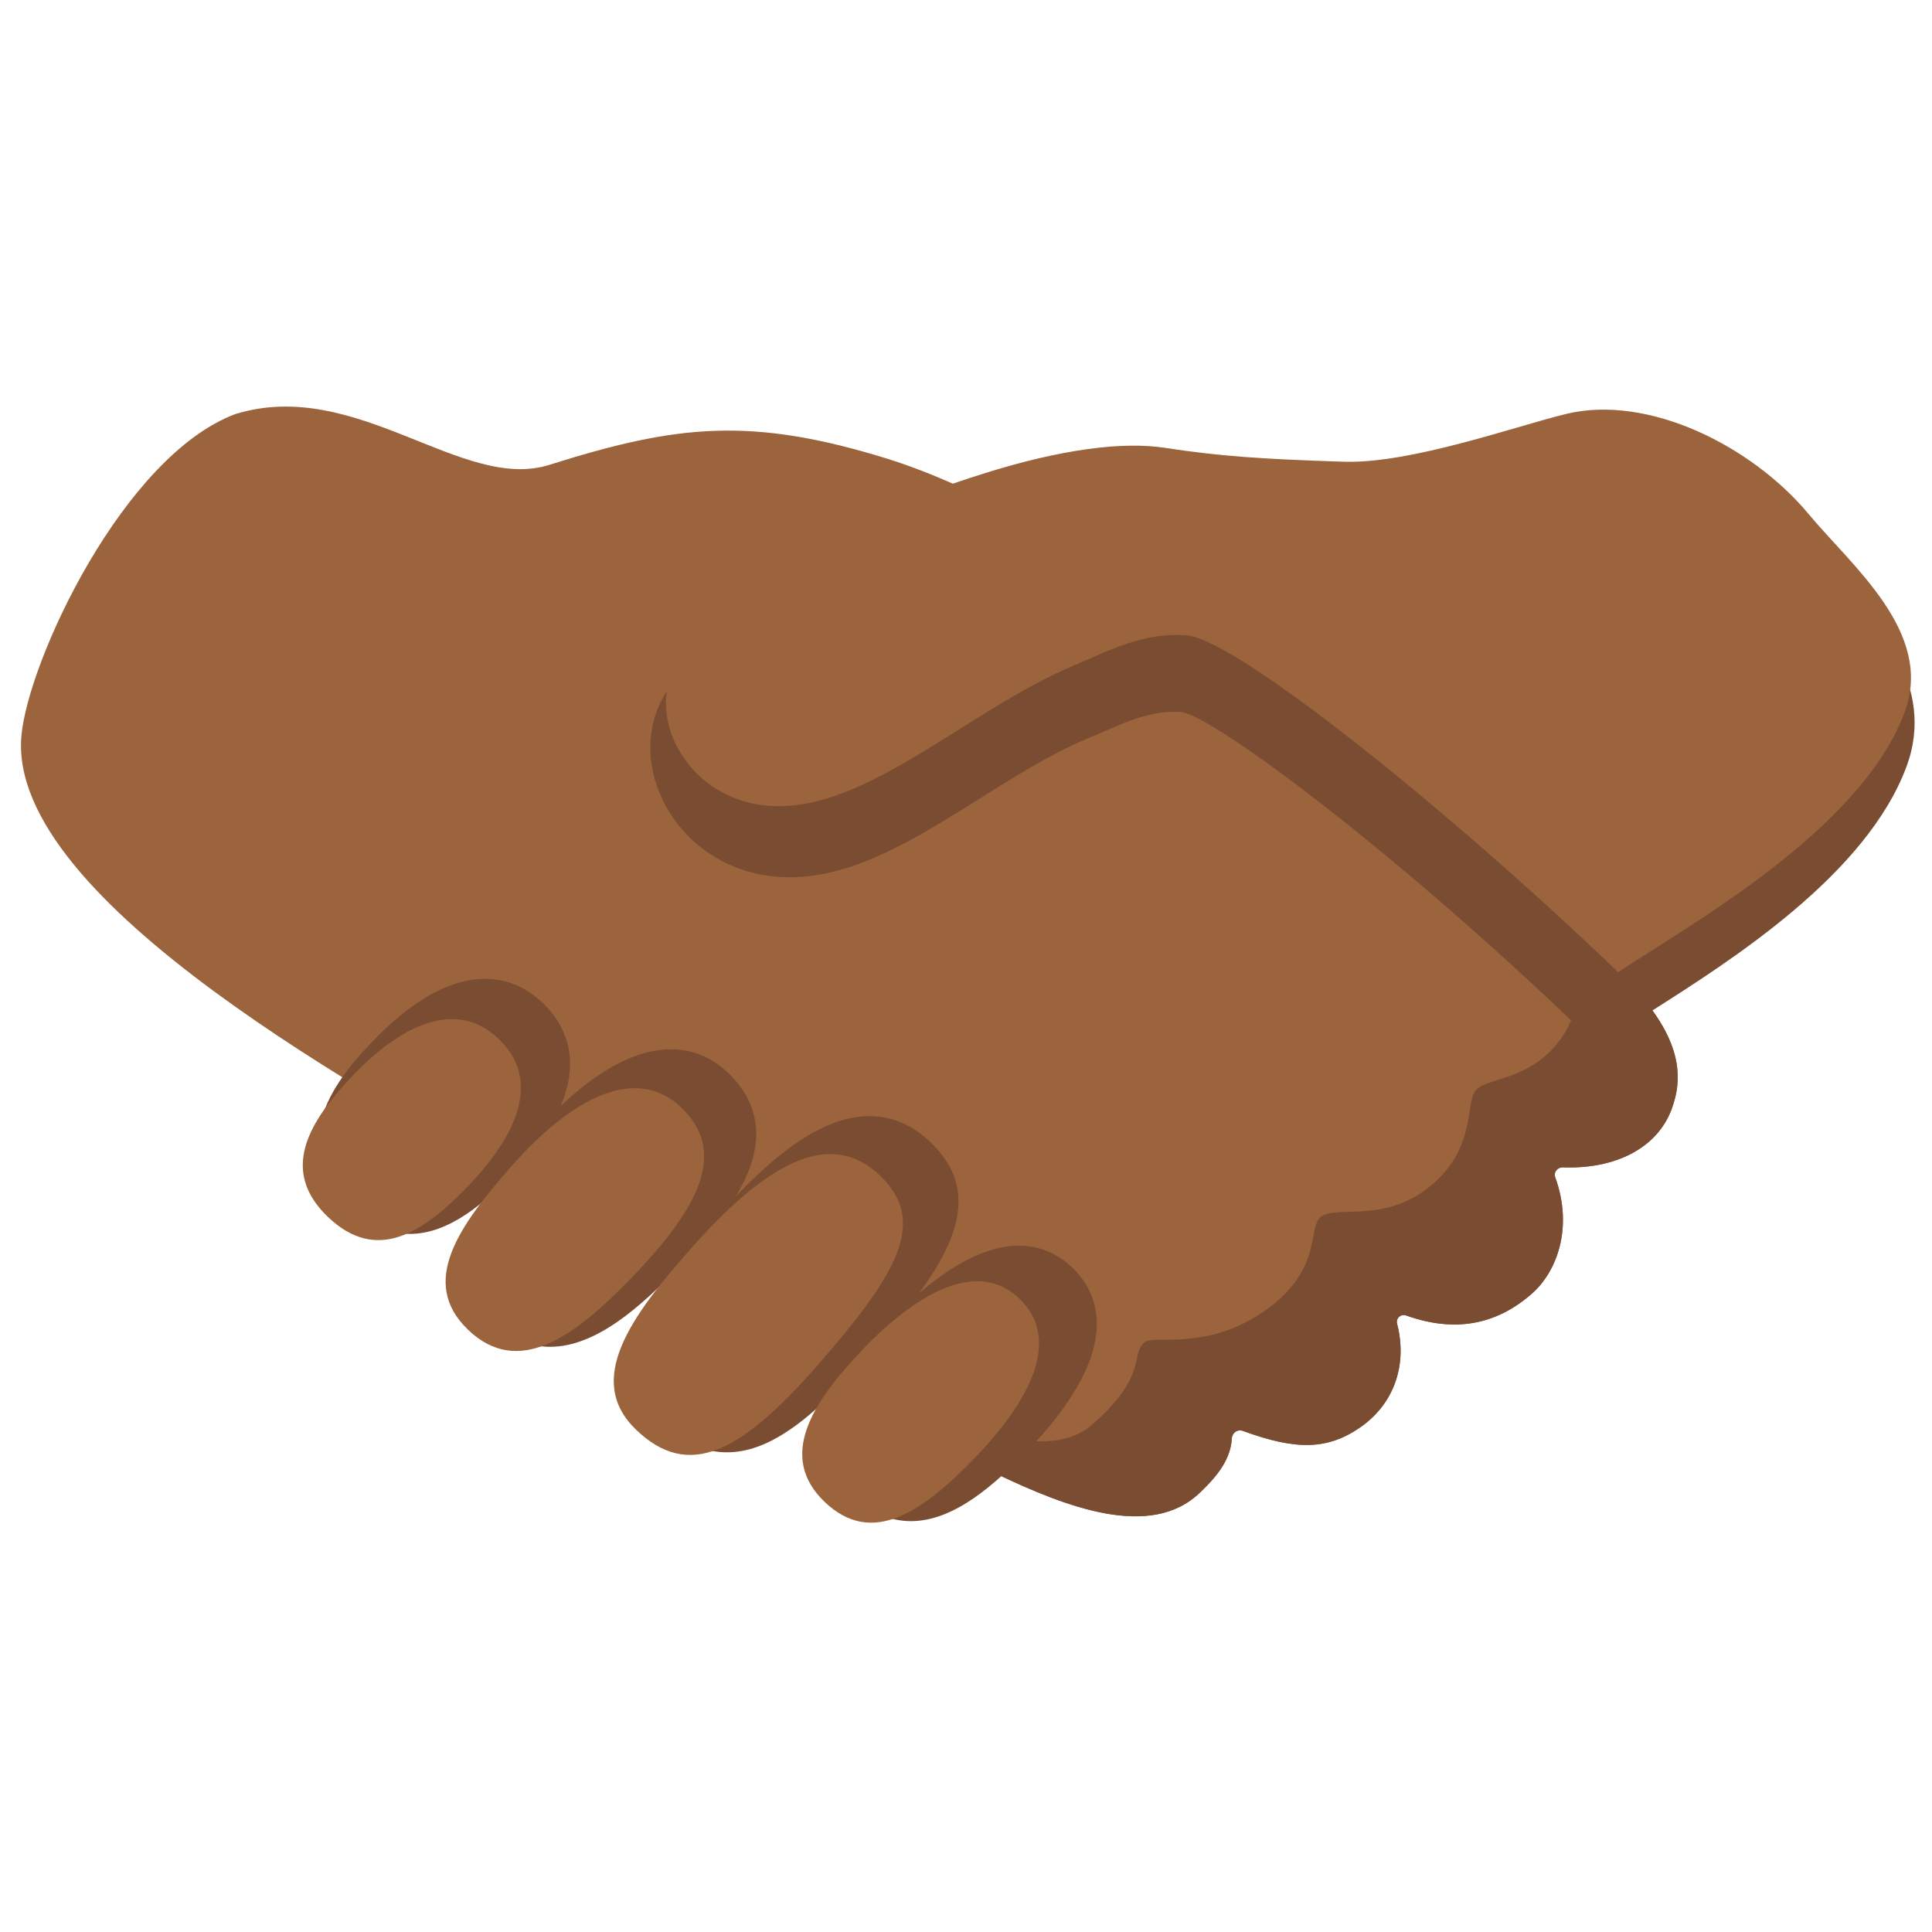
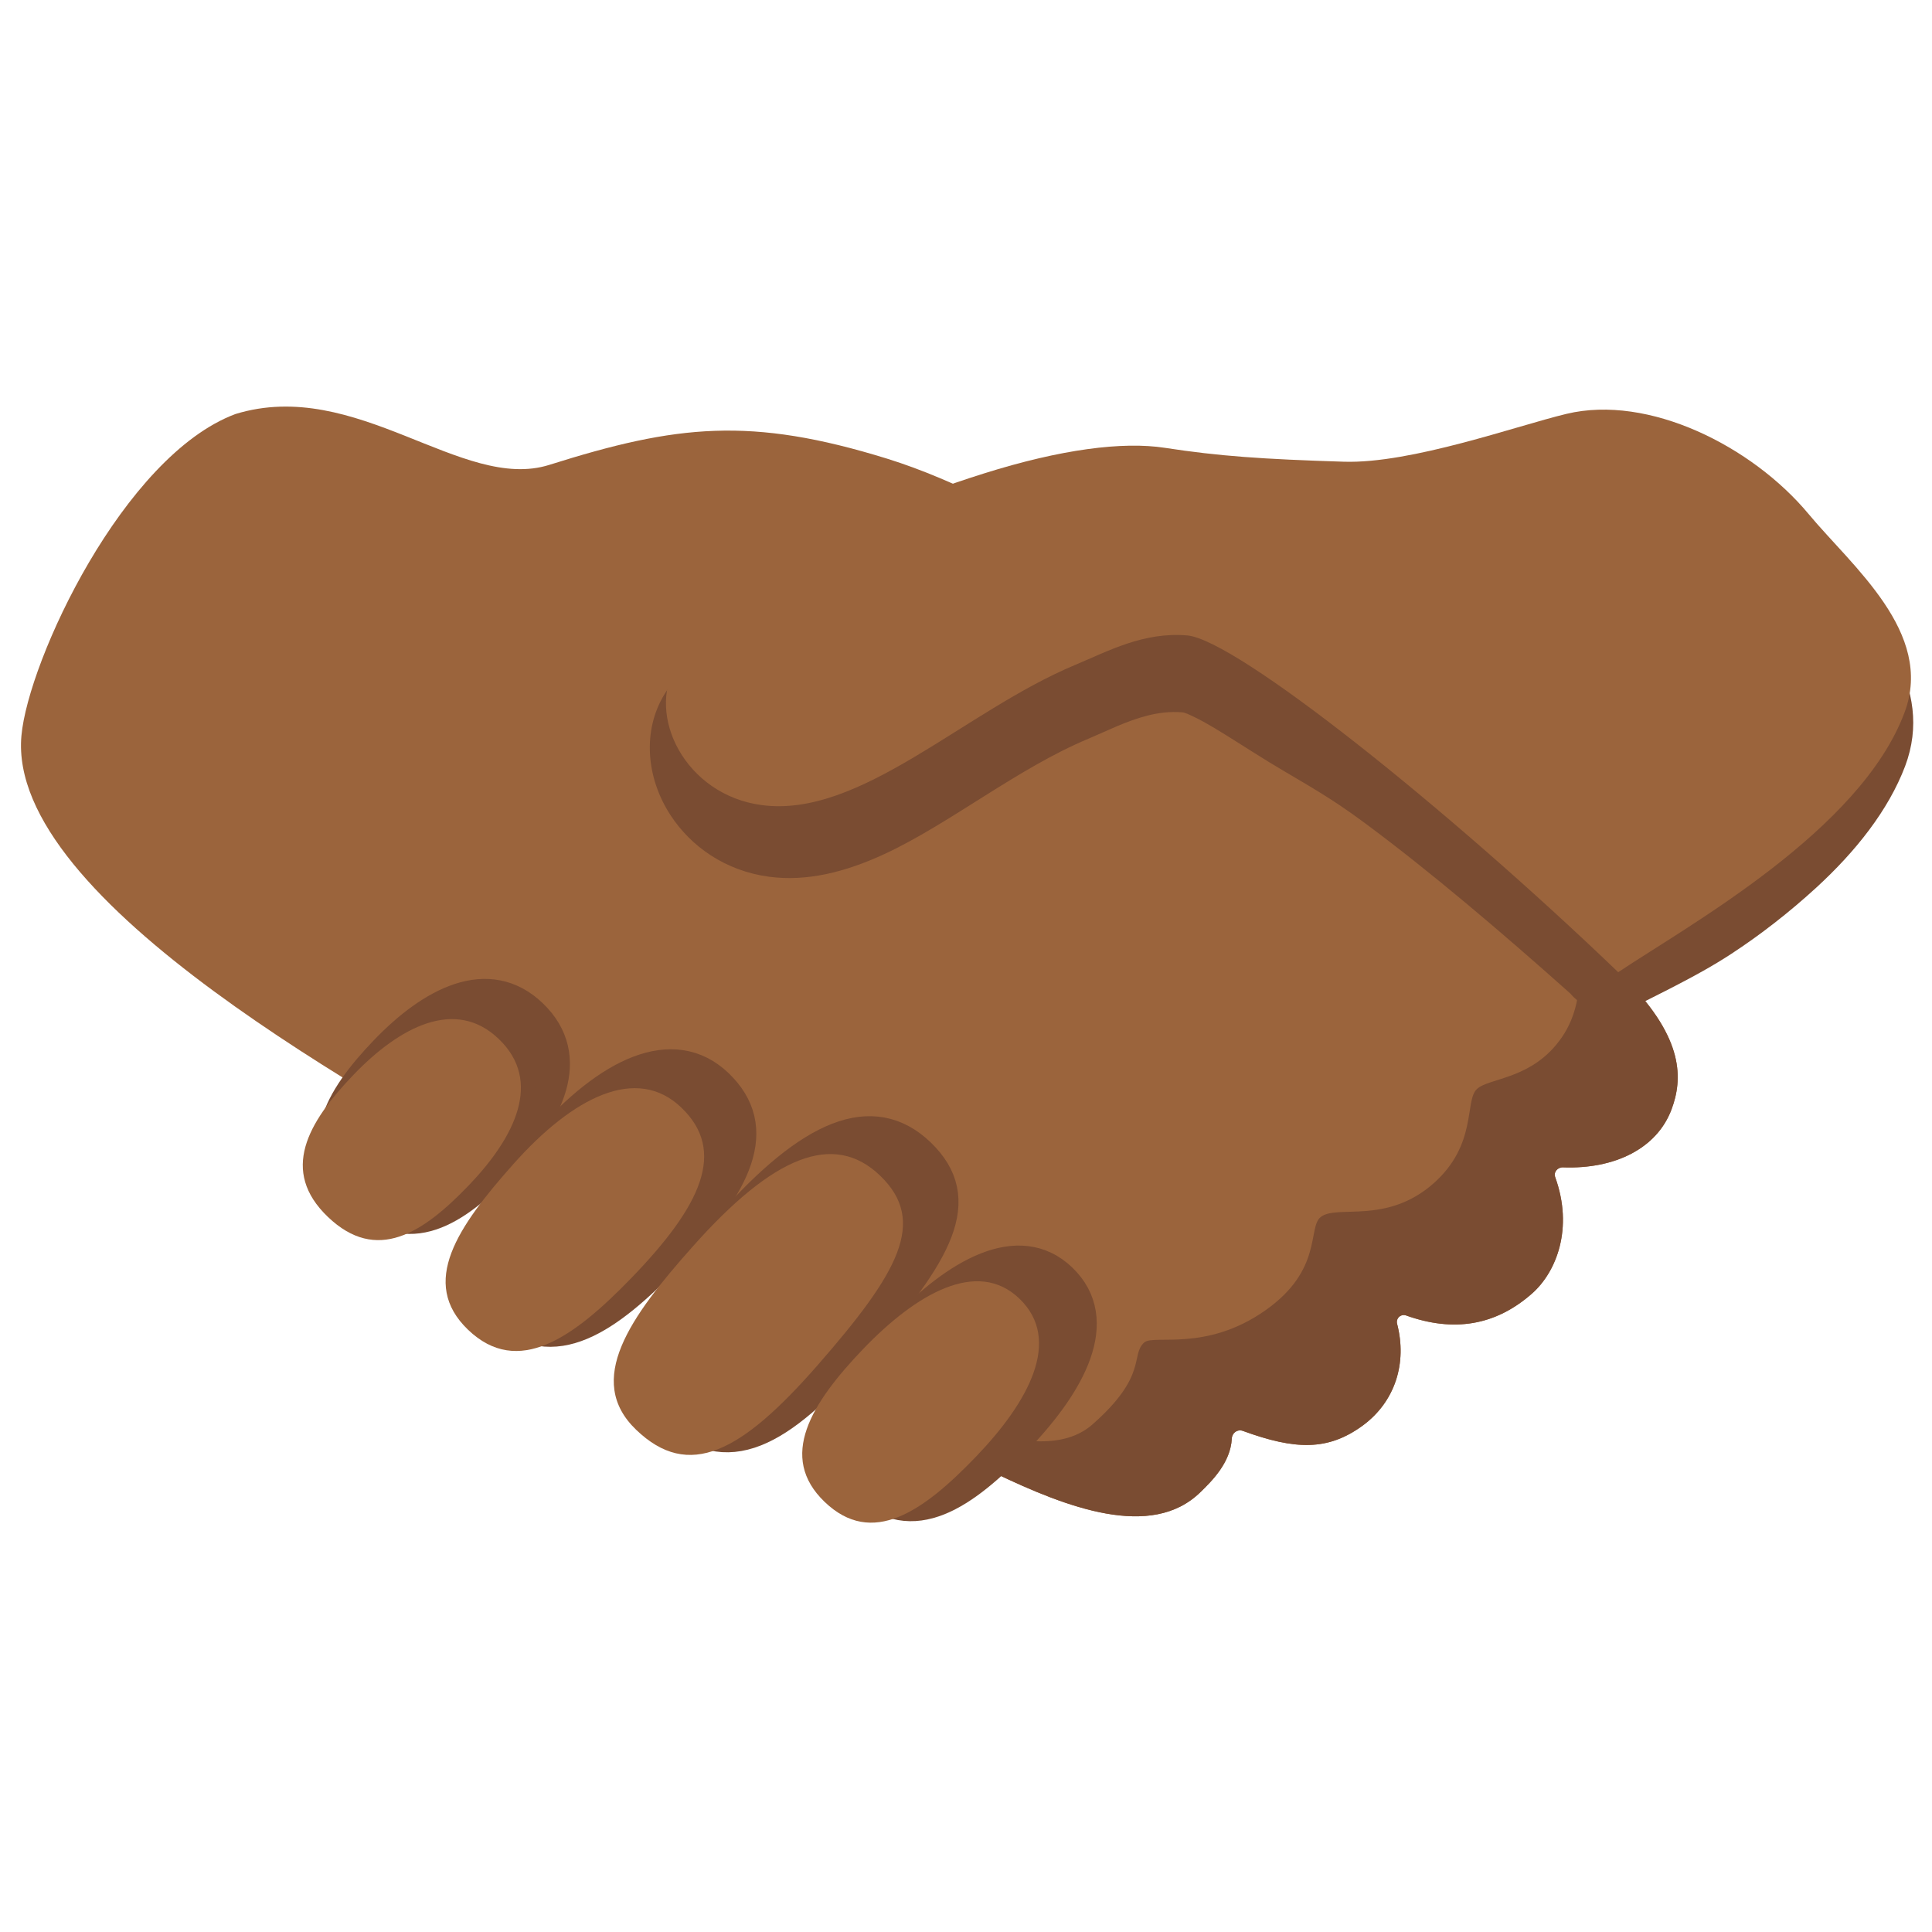
- <svg xmlns="http://www.w3.org/2000/svg" xmlns:xlink="http://www.w3.org/1999/xlink" width="128" height="128">
-   <defs>
-     <path id="a" d="M15.6 27.43c8.02-2.46 15.01 5.19 20.79 3.37 8.45-2.67 13.35-3.21 22.39-.41 9.11 2.83 19.74 10.65 27.47 16.06 6.81 4.77 15.65 12.53 21.53 18.51 3.81 3.88 3.71 6.55 2.96 8.55-.97 2.58-3.76 3.96-7.19 3.83-.36-.01-.64.32-.51.66 1.21 3.37.09 6.26-1.54 7.7-2.42 2.13-5.19 2.58-8.35 1.45a.457.457 0 0 0-.59.55c.68 2.61-.13 5.17-2.28 6.75-2.3 1.68-4.46 1.62-7.94.35-.36-.13-.71.13-.73.51-.08 1.6-1.34 2.83-2.08 3.55-3.25 3.18-8.87 1.01-13.57-1.24-9.23-4.41-21.6-13.7-30.47-18.78C25.08 72.88.42 59.73 1.42 48.74c.45-4.98 6.76-18.54 14.18-21.31z" />
-   </defs>
-   <use xlink:href="#a" overflow="visible" fill="#9b643c" />
-   <clipPath id="b">
-     <use xlink:href="#a" overflow="visible" />
+ <svg xmlns="http://www.w3.org/2000/svg" width="128px" height="128px" version="1.1" xml:space="preserve" style="fill-rule:evenodd;clip-rule:evenodd;stroke-miterlimit:10;">
+   <path id="a" d="M15.6,27.43C23.62,24.97 30.61,32.62 36.39,30.8C44.84,28.13 49.74,27.59 58.78,30.39C67.89,33.22 78.52,41.04 86.25,46.45C93.06,51.22 101.9,58.98 107.78,64.96C111.59,68.84 111.49,71.51 110.74,73.51C109.77,76.09 106.98,77.47 103.55,77.34C103.19,77.33 102.91,77.66 103.04,78C104.25,81.37 103.13,84.26 101.5,85.7C99.08,87.83 96.31,88.28 93.15,87.15C93.102,87.134 93.052,87.125 93.002,87.125C92.751,87.125 92.545,87.332 92.545,87.582C92.545,87.622 92.55,87.662 92.56,87.7C93.24,90.31 92.43,92.87 90.28,94.45C87.98,96.13 85.82,96.07 82.34,94.8C81.98,94.67 81.63,94.93 81.61,95.31C81.53,96.91 80.27,98.14 79.53,98.86C76.28,102.04 70.66,99.87 65.96,97.62C56.73,93.21 44.36,83.92 35.49,78.84C25.08,72.88 0.42,59.73 1.42,48.74C1.87,43.76 8.18,30.2 15.6,27.43Z" style="fill:#9b643c;fill-rule:nonzero;" />
+   <clipPath id="_clip1">
+     <path d="M15.6,27.43C23.62,24.97 30.61,32.62 36.39,30.8C44.84,28.13 49.74,27.59 58.78,30.39C67.89,33.22 78.52,41.04 86.25,46.45C93.06,51.22 101.9,58.98 107.78,64.96C111.59,68.84 111.49,71.51 110.74,73.51C109.77,76.09 106.98,77.47 103.55,77.34C103.19,77.33 102.91,77.66 103.04,78C104.25,81.37 103.13,84.26 101.5,85.7C99.08,87.83 96.31,88.28 93.15,87.15C93.102,87.134 93.052,87.125 93.002,87.125C92.751,87.125 92.545,87.332 92.545,87.582C92.545,87.622 92.55,87.662 92.56,87.7C93.24,90.31 92.43,92.87 90.28,94.45C87.98,96.13 85.82,96.07 82.34,94.8C81.98,94.67 81.63,94.93 81.61,95.31C81.53,96.91 80.27,98.14 79.53,98.86C76.28,102.04 70.66,99.87 65.96,97.62C56.73,93.21 44.36,83.92 35.49,78.84C25.08,72.88 0.42,59.73 1.42,48.74C1.87,43.76 8.18,30.2 15.6,27.43Z" />
  </clipPath>
-   <g clip-path="url(#b)">
-     <path d="M103.12 60.29c1.62 1.83 2.19 5.74.38 8.4-1.96 2.88-4.88 2.69-5.67 3.48-.8.8.04 3.65-2.83 6.21-3.14 2.79-6.42 1.4-7.5 2.25-.88.69.16 3.49-3.66 6.18-3.94 2.78-7.41 1.58-8.03 2.13-.94.84.28 2.17-3.44 5.44-3.73 3.27-11.94-1.64-14.12-2.44-.61-.22-2.31.75-2.15 1.38.08.31 16.09 10.4 21.73 10.52 5.92.12 12.01-.47 17.31-3.13 2.02-1.01 3.88-2.3 5.67-3.67 4.5-3.45 8.67-7.59 10.89-12.81 1.61-3.77 2.11-7.92 2.33-12.02.18-3.31-.03-7.11-2.61-9.19-2.07-1.67-5.84-2.85-8.3-2.73z" fill="#7a4c32" />
+   <g clip-path="url(#_clip1)">
+     <path d="M103.12,60.29C104.74,62.12 105.31,66.03 103.5,68.69C101.54,71.57 98.62,71.38 97.83,72.17C97.03,72.97 97.87,75.82 95,78.38C91.86,81.17 88.58,79.78 87.5,80.63C86.62,81.32 87.66,84.12 83.84,86.81C79.9,89.59 76.43,88.39 75.81,88.94C74.87,89.78 76.09,91.11 72.37,94.38C68.64,97.65 60.43,92.74 58.25,91.94C57.64,91.72 55.94,92.69 56.1,93.32C56.18,93.63 72.19,103.72 77.83,103.84C83.75,103.96 89.84,103.37 95.14,100.71C97.16,99.7 99.02,98.41 100.81,97.04C105.31,93.59 109.48,89.45 111.7,84.23C113.31,80.46 113.81,76.31 114.03,72.21C114.21,68.9 114,65.1 111.42,63.02C109.35,61.35 105.58,60.17 103.12,60.29Z" style="fill:#7a4c32;fill-rule:nonzero;" />
  </g>
-   <defs>
-     <path id="c" d="M106.08 66.74c4.54-3.03 15.53-9.08 18.35-16.65 1.9-5.1-3.37-9.33-6.16-12.69-3.61-4.33-10.23-7.67-15.5-6.4-3.15.76-9.94 3.2-14.24 3.07-5.24-.17-8.02-.36-11.47-.89-2.7-.41-6.65.09-11.6 1.65-4.99 1.57-9.01 3.38-14.03 6.64-1.98 1.29-4.37 3.46-5.67 5.6-1.97 3.24.57 8.34 5.47 8.99 6.32.84 12.97-6.02 20.1-8.99 2.11-.88 4.36-2.12 7.17-1.88 3.14.28 16.56 10.98 27.58 21.55z" />
-   </defs>
-   <defs>
-     <path id="d" d="M105.86 69.29l-1.16-1.11c-12.68-12.15-24.29-20.68-26.4-21-.17-.01-.35-.02-.53-.02-1.65 0-3.13.65-4.69 1.33-.33.15-.66.29-.99.42-2.4 1-4.84 2.53-7.2 4.01-4.26 2.67-8.29 5.2-12.58 5.2-.46 0-.91-.03-1.35-.09-3.11-.41-5.75-2.31-7.07-5.06-1.12-2.34-1.07-4.94.15-6.95 1.59-2.62 4.38-5 6.29-6.24 4.89-3.18 9.1-5.17 14.52-6.88 5.12-1.61 9.4-2.19 12.51-1.71 3.21.49 5.83.7 11.23.87h.29c2.91 0 7.2-1.25 10.34-2.16 1.2-.35 2.24-.65 3.08-.85.9-.22 1.86-.33 2.85-.33 5.08 0 10.98 2.97 14.66 7.4.46.56 1 1.14 1.56 1.75 2.93 3.19 6.94 7.55 4.94 12.92-2.66 7.16-11.61 12.84-16.95 16.23-.82.52-1.55.98-2.16 1.39l-1.34.88zM77.77 43.16c.29 0 .59.01.89.04 4.55.4 19.86 13.65 27.66 21 .28-.18.58-.37.89-.57 4.92-3.12 13.15-8.34 15.34-14.24 1.06-2.85-1.05-5.45-4.14-8.82-.6-.66-1.18-1.29-1.68-1.89-2.92-3.51-7.68-5.96-11.58-5.96-.67 0-1.32.07-1.92.22-.75.18-1.75.47-2.9.81-3.5 1.02-8.37 2.44-11.88 2.31-5.58-.18-8.32-.39-11.71-.91-2.44-.37-6.26.18-10.7 1.58-5.12 1.61-8.91 3.4-13.54 6.41-1.68 1.09-3.89 3.05-5.05 4.96-.52.85-.5 2.03.04 3.15.73 1.53 2.22 2.59 3.99 2.82.27.04.54.05.82.05 3.14 0 6.69-2.23 10.45-4.59 2.5-1.57 5.08-3.19 7.79-4.31.3-.13.61-.26.92-.4 1.8-.77 3.82-1.66 6.31-1.66z" />
-   </defs>
-   <use xlink:href="#c" overflow="visible" fill="#7a4c32" />
-   <use xlink:href="#d" overflow="visible" fill="#7a4c32" />
-   <clipPath id="e">
-     <use xlink:href="#c" overflow="visible" />
-   </clipPath>
-   <g fill="#7a4c32">
-     <path d="M67.19 85.74s-.04 4.74-.68 6.34c-.64 1.6-1.08 3.55-2.15 4.75l1.71.85c2.78-3.87 3.4-5.18 3.4-7.78-.01-2.85-2.28-4.16-2.28-4.16zM33.04 68.82s1.63 2.65.99 4.25c-.64 1.6-.98 3.23-2.05 4.43 0 0 .39-.42.9-.13.49.28.18.86.18.86l1.54-1.74c.91-1.15.97-2.96.55-4.55-.54-2.06-2.11-3.12-2.11-3.12zM44.82 73.09s.37 4.84-.26 6.44c-.64 1.6-.98 3.23-2.05 4.43 0 0 .62-.32 1.12-.04.49.28.22 1.06.22 1.06l2.22-2.6c.91-1.15 1.27-3.28 1.1-5.17-.24-2.66-2.35-4.12-2.35-4.12zM58.31 77.89s-2.15 7.24-2.79 8.84c-.64 1.6-.94 3.27-2.01 4.47 0 0 .6-.38 1.1-.1.49.28.21 1.08.21 1.08l2.7-3.14c.91-1.15 2.83-4.14 2.82-7.16-.02-2.85-2.03-3.99-2.03-3.99z" />
+   <path id="c" d="M106.08,66.74C110.62,63.71 121.61,57.66 124.43,50.09C126.33,44.99 121.06,40.76 118.27,37.4C114.66,33.07 108.04,29.73 102.77,31C99.62,31.76 92.83,34.2 88.53,34.07C83.29,33.9 80.51,33.71 77.06,33.18C74.36,32.77 70.41,33.27 65.46,34.83C60.47,36.4 56.45,38.21 51.43,41.47C49.45,42.76 47.06,44.93 45.76,47.07C43.79,50.31 46.33,55.41 51.23,56.06C57.55,56.9 64.2,50.04 71.33,47.07C73.44,46.19 75.69,44.95 78.5,45.19C81.64,45.47 95.06,56.17 106.08,66.74Z" style="fill:#7a4c32;fill-rule:nonzero;" />
+   <path id="c1" d="M104.043,65.828C104.576,66.471 105.32,66.812 106.093,66.973C106.914,67.144 107.759,66.955 108.551,66.556C109.812,65.914 111.301,65.191 112.867,64.307C113.469,63.968 114.075,63.606 114.678,63.212C116.625,61.942 118.558,60.433 120.318,58.821C122.95,56.411 125.117,53.672 126.221,50.757C127.202,48.146 126.75,45.706 125.571,43.448C124.137,40.7 121.508,38.251 119.775,36.151C119.774,36.15 119.773,36.149 119.772,36.148C117.83,33.807 115.094,31.723 112.123,30.373C108.894,28.906 105.394,28.324 102.303,29.062C102.303,29.062 102.303,29.062 102.303,29.062C100.38,29.523 97.099,30.606 93.859,31.349C91.979,31.78 90.115,32.103 88.593,32.055C85.772,31.96 83.675,31.861 81.798,31.704C80.266,31.576 78.884,31.409 77.368,31.175C77.367,31.174 77.366,31.174 77.365,31.174C75.918,30.953 74.15,30.952 72.092,31.215C69.988,31.485 67.561,32.034 64.848,32.888C62.166,33.731 59.754,34.643 57.327,35.795C55.08,36.862 52.819,38.136 50.319,39.759C50.318,39.759 50.317,39.76 50.316,39.761C49.218,40.476 48.004,41.436 46.888,42.516C45.764,43.604 44.742,44.813 44.015,46.009C42.566,48.391 42.787,51.513 44.437,54.029C45.776,56.07 48.039,57.699 50.961,58.087C53.447,58.417 55.988,57.787 58.568,56.596C62.902,54.594 67.398,50.91 72.11,48.942C72.11,48.942 72.11,48.942 72.111,48.942C73.333,48.429 74.601,47.772 76.019,47.411C76.737,47.228 77.499,47.126 78.325,47.194C78.526,47.212 78.789,47.345 79.131,47.507C79.922,47.882 80.904,48.497 82.078,49.238C82.684,49.62 83.336,50.037 84.04,50.469C85.456,51.339 87.071,52.221 88.741,53.338C89.276,53.697 89.812,54.077 90.352,54.476C94.714,57.704 99.492,61.766 104.043,65.828L104.043,65.828ZM105.062,64.748C105.061,64.748 105.061,64.748 105.061,64.747C100.519,60.236 95.554,55.911 91.377,52.149C89.119,50.116 87.202,48.159 85.38,46.742C83.812,45.523 82.374,44.669 81.271,44.088C80.177,43.512 79.281,43.242 78.679,43.187C78.676,43.186 78.674,43.186 78.671,43.186C77.37,43.072 76.165,43.214 75.031,43.498C73.41,43.903 71.949,44.618 70.55,45.198C65.789,47.176 61.236,50.871 56.857,52.886C55.033,53.726 53.257,54.267 51.499,54.033C51.499,54.033 51.499,54.033 51.499,54.033C49.871,53.817 48.601,52.924 47.855,51.787C47.1,50.637 46.843,49.221 47.505,48.131C47.505,48.131 47.505,48.13 47.505,48.13C48.065,47.209 48.862,46.287 49.727,45.449C50.644,44.561 51.64,43.769 52.543,43.18C54.874,41.666 56.981,40.474 59.077,39.477C61.333,38.405 63.577,37.558 66.071,36.773C66.072,36.773 66.072,36.773 66.072,36.772C68.522,36 70.713,35.497 72.613,35.251C74.229,35.041 75.618,35.015 76.755,35.186C78.365,35.431 79.836,35.605 81.466,35.738C83.399,35.895 85.559,35.994 88.465,36.085C88.466,36.085 88.468,36.085 88.469,36.085C89.884,36.126 91.544,35.926 93.268,35.586C96.975,34.855 101.009,33.479 103.237,32.938C105.523,32.382 108.101,32.9 110.495,33.976C112.926,35.067 115.173,36.749 116.768,38.652C118.361,40.56 120.831,42.74 122.157,45.243C122.84,46.534 123.193,47.922 122.639,49.423C122.639,49.423 122.639,49.423 122.639,49.423C121.753,51.841 119.911,54.064 117.775,56.098C116.166,57.63 114.345,58.997 112.642,60.331C110.643,61.897 108.811,63.393 107.26,64.573C107.253,64.578 107.247,64.582 107.24,64.587C106.945,64.839 106.622,65.04 106.256,65.053C105.841,65.068 105.415,65.008 105.062,64.748Z" style="fill:#7a4c32;" />
+   <g>
+     <path d="M67.19,85.74C67.19,85.74 67.15,90.48 66.51,92.08C65.87,93.68 65.43,95.63 64.36,96.83L66.07,97.68C68.85,93.81 69.47,92.5 69.47,89.9C69.46,87.05 67.19,85.74 67.19,85.74ZM33.04,68.82C33.04,68.82 34.67,71.47 34.03,73.07C33.39,74.67 33.05,76.3 31.98,77.5C31.98,77.5 32.37,77.08 32.88,77.37C33.37,77.65 33.06,78.23 33.06,78.23L34.6,76.49C35.51,75.34 35.57,73.53 35.15,71.94C34.61,69.88 33.04,68.82 33.04,68.82ZM44.82,73.09C44.82,73.09 45.19,77.93 44.56,79.53C43.92,81.13 43.58,82.76 42.51,83.96C42.51,83.96 43.13,83.64 43.63,83.92C44.12,84.2 43.85,84.98 43.85,84.98L46.07,82.38C46.98,81.23 47.34,79.1 47.17,77.21C46.93,74.55 44.82,73.09 44.82,73.09ZM58.31,77.89C58.31,77.89 56.16,85.13 55.52,86.73C54.88,88.33 54.58,90 53.51,91.2C53.51,91.2 54.11,90.82 54.61,91.1C55.1,91.38 54.82,92.18 54.82,92.18L57.52,89.04C58.43,87.89 60.35,84.9 60.34,81.88C60.32,79.03 58.31,77.89 58.31,77.89Z" style="fill:#7a4c32;fill-rule:nonzero;" />
  </g>
  <g>
-     <defs>
-       <path id="f" d="M67.41 95.35c-3.53 3.68-6.99 6.11-10.19 3.03-3.15-3.02-.92-6.62 2.61-10.31s7.67-6.11 10.52-3.37c2.9 2.79.59 6.97-2.94 10.65z" />
-     </defs>
-     <defs>
-       <path id="g" d="M60.35 100.78c-1.38 0-2.66-.57-3.82-1.68-1.75-1.68-2.24-3.68-1.45-5.95.58-1.67 1.86-3.5 4.03-5.77 2.12-2.21 5.31-4.85 8.39-4.85 1.34 0 2.53.49 3.54 1.45 1.63 1.56 2.04 3.65 1.2 6.04-.65 1.83-2.03 3.86-4.1 6.02-2.26 2.35-4.94 4.74-7.79 4.74zm7.15-16.25c-1.86 0-4.33 1.51-6.95 4.24-1.96 2.05-3.1 3.65-3.59 5.04-.53 1.53-.24 2.72.95 3.85.79.75 1.58 1.12 2.44 1.12 2.11 0 4.49-2.21 6.33-4.13 1.85-1.93 3.12-3.76 3.66-5.3.59-1.66.37-2.91-.7-3.93-.61-.6-1.32-.89-2.14-.89z" />
-     </defs>
-     <use xlink:href="#f" overflow="visible" fill="#7a4c32" />
-     <use xlink:href="#g" overflow="visible" fill="#7a4c32" />
-     <clipPath id="h">
-       <use xlink:href="#f" overflow="visible" />
-     </clipPath>
+     <path id="d" d="M67.41,95.35C63.88,99.03 60.42,101.46 57.22,98.38C54.07,95.36 56.3,91.76 59.83,88.07C63.36,84.38 67.5,81.96 70.35,84.7C73.25,87.49 70.94,91.67 67.41,95.35Z" style="fill:#7a4c32;fill-rule:nonzero;" />
+     <path id="d1" d="M67.41,95.35C63.88,99.03 60.42,101.46 57.22,98.38C54.07,95.36 56.3,91.76 59.83,88.07C63.36,84.38 67.5,81.96 70.35,84.7C73.25,87.49 70.94,91.67 67.41,95.35Z" style="fill:#7a4c32;fill-rule:nonzero;stroke:#7a4c32;stroke-width:2px;" />
+     <path id="e" d="M56.73,89.2C51.6,95.07 48.07,96.92 44.53,93.53C41.05,90.19 44.11,85.94 48.35,81.16C53.73,75.11 57.81,73.39 60.96,76.4C64.17,79.49 62.19,82.95 56.73,89.2Z" style="fill:#7a4c32;fill-rule:nonzero;" />
+     <path id="e1" d="M56.73,89.2C51.6,95.07 48.07,96.92 44.53,93.53C41.05,90.19 44.11,85.94 48.35,81.16C53.73,75.11 57.81,73.39 60.96,76.4C64.17,79.49 62.19,82.95 56.73,89.2Z" style="fill:#7a4c32;fill-rule:nonzero;stroke:#7a4c32;stroke-width:2px;" />
    <g>
-       <defs>
-         <path id="i" d="M56.73 89.2c-5.13 5.87-8.66 7.72-12.2 4.33-3.48-3.34-.42-7.59 3.82-12.37 5.38-6.05 9.46-7.77 12.61-4.76 3.21 3.09 1.23 6.55-4.23 12.8z" />
-       </defs>
-       <defs>
-         <path id="j" d="M48.16 96.22c-1.53 0-2.94-.64-4.32-1.97-4.57-4.38.45-10.02 3.77-13.75 3.97-4.47 7.15-6.55 10-6.55 1.49 0 2.85.58 4.04 1.73 4.14 3.97.73 8.57-4.17 14.17-3.9 4.47-6.69 6.37-9.32 6.37zm9.45-20.26c-2.18 0-5.04 1.98-8.51 5.87-4.47 5.02-6.53 8.43-3.88 10.98.99.95 1.95 1.41 2.94 1.41 1.97 0 4.38-1.75 7.81-5.68 5.73-6.55 6.69-9.11 4.29-11.41-.82-.79-1.69-1.17-2.65-1.17z" />
-       </defs>
-       <use xlink:href="#i" overflow="visible" fill="#7a4c32" />
-       <use xlink:href="#j" overflow="visible" fill="#7a4c32" />
-       <clipPath id="k">
-         <use xlink:href="#i" overflow="visible" />
-       </clipPath>
+       <path id="f" d="M44.2,83.32C40.32,87.34 36.58,90.03 33.21,86.79C29.9,83.62 32.52,79.85 36.23,75.67C40.29,71.08 44.58,68.95 47.58,71.82C50.63,74.75 48.92,78.43 44.2,83.32Z" style="fill:#7a4c32;fill-rule:nonzero;stroke:#7a4c32;stroke-width:1px;stroke-linejoin:round;stroke-miterlimit:2;" />
+       <path id="f1" d="M44.2,83.32C40.32,87.34 36.58,90.03 33.21,86.79C29.9,83.62 32.52,79.85 36.23,75.67C40.29,71.08 44.58,68.95 47.58,71.82C50.63,74.75 48.92,78.43 44.2,83.32Z" style="fill:#7a4c32;fill-rule:nonzero;stroke:#7a4c32;stroke-width:2px;" />
    </g>
    <g>
-       <defs>
-         <path id="l" d="M44.2 83.32c-3.88 4.02-7.62 6.71-10.99 3.47-3.31-3.17-.69-6.94 3.02-11.12 4.06-4.59 8.35-6.72 11.35-3.85 3.05 2.93 1.34 6.61-3.38 11.5z" />
-       </defs>
-       <defs>
-         <path id="m" d="M36.45 89.23c-1.42 0-2.74-.58-3.93-1.71-4.39-4.21.21-9.4 2.96-12.51 3.18-3.59 6.28-5.49 8.96-5.49 1.44 0 2.73.53 3.82 1.58 1.19 1.14 1.81 2.46 1.84 3.91.05 2.46-1.55 5.24-5.19 9-2.48 2.58-5.44 5.22-8.46 5.22zm7.99-17.71c-2.06 0-4.71 1.71-7.47 4.81-4.54 5.13-5.32 7.58-3.07 9.74.81.78 1.64 1.16 2.54 1.16 2.29 0 4.96-2.46 7.04-4.6 3.19-3.3 4.66-5.71 4.63-7.57-.02-.91-.42-1.73-1.22-2.5-.73-.71-1.52-1.04-2.45-1.04z" />
-       </defs>
-       <use xlink:href="#l" overflow="visible" fill="#7a4c32" />
-       <use xlink:href="#m" overflow="visible" fill="#7a4c32" />
-       <clipPath id="n">
-         <use xlink:href="#l" overflow="visible" />
-       </clipPath>
-     </g>
-     <g>
-       <defs>
-         <path id="o" d="M33.25 77.06c-3.1 3.23-6.21 5.27-9.49 2.12-3.22-3.09-1.37-6.34 1.73-9.57s6.86-5.22 9.78-2.42c2.97 2.85 1.08 6.64-2.02 9.87z" />
-       </defs>
-       <defs>
-         <path id="p" d="M27.16 81.75c-1.44 0-2.81-.62-4.09-1.85-4.6-4.42-.03-9.19 1.7-10.99 1.78-1.85 4.5-4.06 7.36-4.06 1.43 0 2.72.54 3.84 1.61 1.64 1.57 2.17 3.58 1.54 5.79-.49 1.72-1.68 3.57-3.52 5.49-1.8 1.87-4.19 4.01-6.83 4.01zm4.96-14.9c-1.68 0-3.78 1.22-5.91 3.45-3.54 3.69-4.03 5.97-1.75 8.16.91.87 1.79 1.29 2.71 1.29 1.47 0 3.13-1.04 5.37-3.38 1.6-1.66 2.65-3.27 3.04-4.66.43-1.5.1-2.74-1-3.8-.75-.71-1.55-1.06-2.46-1.06z" />
-       </defs>
-       <use xlink:href="#o" overflow="visible" fill="#7a4c32" />
-       <use xlink:href="#p" overflow="visible" fill="#7a4c32" />
-       <clipPath id="q">
-         <use xlink:href="#o" overflow="visible" />
-       </clipPath>
+       <path id="g" d="M33.25,77.06C30.15,80.29 27.04,82.33 23.76,79.18C20.54,76.09 22.39,72.84 25.49,69.61C28.59,66.38 32.35,64.39 35.27,67.19C38.24,70.04 36.35,73.83 33.25,77.06Z" style="fill:#7a4c32;fill-rule:nonzero;stroke:#7a4c32;stroke-width:1px;stroke-linejoin:round;stroke-miterlimit:2;" />
+       <path id="g1" d="M33.25,77.06C30.15,80.29 27.04,82.33 23.76,79.18C20.54,76.09 22.39,72.84 25.49,69.61C28.59,66.38 32.35,64.39 35.27,67.19C38.24,70.04 36.35,73.83 33.25,77.06Z" style="fill:#7a4c32;fill-rule:nonzero;stroke:#7a4c32;stroke-width:2px;" />
    </g>
  </g>
  <g>
-     <defs>
-       <path id="r" d="M107.21 64.41c4.69-3.13 16.07-9.39 18.98-17.23 1.96-5.27-3.48-9.65-6.37-13.13-3.73-4.48-10.58-7.94-16.04-6.63-3.26.78-10.28 3.31-14.74 3.17-5.43-.17-8.29-.37-11.86-.92-2.8-.43-6.88.09-12 1.7-5.16 1.62-9.32 3.49-14.51 6.87-2.04 1.33-4.52 3.58-5.86 5.8-2.03 3.36.59 8.63 5.66 9.3 6.54.87 13.42-6.23 20.79-9.3 2.18-.91 4.51-2.19 7.41-1.94 3.26.31 17.14 11.37 28.54 22.31z" />
-     </defs>
-     <use xlink:href="#r" overflow="visible" fill="#9b643c" />
+     <path id="h" d="M107.21,64.41C111.9,61.28 123.28,55.02 126.19,47.18C128.15,41.91 122.71,37.53 119.82,34.05C116.09,29.57 109.24,26.11 103.78,27.42C100.52,28.2 93.5,30.73 89.04,30.59C83.61,30.42 80.75,30.22 77.18,29.67C74.38,29.24 70.3,29.76 65.18,31.37C60.02,32.99 55.86,34.86 50.67,38.24C48.63,39.57 46.15,41.82 44.81,44.04C42.78,47.4 45.4,52.67 50.47,53.34C57.01,54.21 63.89,47.11 71.26,44.04C73.44,43.13 75.77,41.85 78.67,42.1C81.93,42.41 95.81,53.47 107.21,64.41Z" style="fill:#9b643c;fill-rule:nonzero;" />
  </g>
  <g>
-     <defs>
-       <path id="s" d="M64.65 96.52c-3.48 3.62-6.87 6.01-10.02 2.98-3.09-2.97-.91-6.51 2.57-10.14 3.48-3.62 7.54-6.01 10.34-3.32 2.86 2.75.59 6.86-2.89 10.48z" />
-     </defs>
-     <use xlink:href="#s" overflow="visible" fill="#9b643c" />
-     <defs>
-       <path id="t" d="M54.15 90.47c-5.05 5.77-8.52 7.6-12 4.26-3.42-3.28-.42-7.47 3.76-12.16 5.29-5.95 9.31-7.65 12.4-4.68 3.15 3.03 1.21 6.44-4.16 12.58z" />
-     </defs>
-     <use xlink:href="#t" overflow="visible" fill="#9b643c" />
+     <path id="i" d="M64.65,96.52C61.17,100.14 57.78,102.53 54.63,99.5C51.54,96.53 53.72,92.99 57.2,89.36C60.68,85.74 64.74,83.35 67.54,86.04C70.4,88.79 68.13,92.9 64.65,96.52Z" style="fill:#9b643c;fill-rule:nonzero;" />
+     <path id="j" d="M54.15,90.47C49.1,96.24 45.63,98.07 42.15,94.73C38.73,91.45 41.73,87.26 45.91,82.57C51.2,76.62 55.22,74.92 58.31,77.89C61.46,80.92 59.52,84.33 54.15,90.47Z" style="fill:#9b643c;fill-rule:nonzero;" />
    <g>
-       <defs>
-         <path id="u" d="M41.82 84.68c-3.82 3.95-7.5 6.59-10.81 3.42-3.25-3.12-.68-6.83 2.97-10.94 4-4.51 8.21-6.61 11.16-3.78 3.01 2.88 1.33 6.5-3.32 11.3z" />
-       </defs>
-       <use xlink:href="#u" overflow="visible" fill="#9b643c" />
+       <path id="k" d="M41.82,84.68C38,88.63 34.32,91.27 31.01,88.1C27.76,84.98 30.33,81.27 33.98,77.16C37.98,72.65 42.19,70.55 45.14,73.38C48.15,76.26 46.47,79.88 41.82,84.68Z" style="fill:#9b643c;fill-rule:nonzero;" />
    </g>
    <g>
-       <defs>
-         <path id="v" d="M31.06 78.53c-3.05 3.18-6.11 5.18-9.34 2.09-3.17-3.04-1.35-6.24 1.7-9.41 3.05-3.18 6.75-5.13 9.62-2.38 2.93 2.8 1.07 6.52-1.98 9.7z" />
-       </defs>
-       <use xlink:href="#v" overflow="visible" fill="#9b643c" />
+       <path id="l" d="M31.06,78.53C28.01,81.71 24.95,83.71 21.72,80.62C18.55,77.58 20.37,74.38 23.42,71.21C26.47,68.03 30.17,66.08 33.04,68.83C35.97,71.63 34.11,75.35 31.06,78.53Z" style="fill:#9b643c;fill-rule:nonzero;" />
    </g>
  </g>
</svg>
